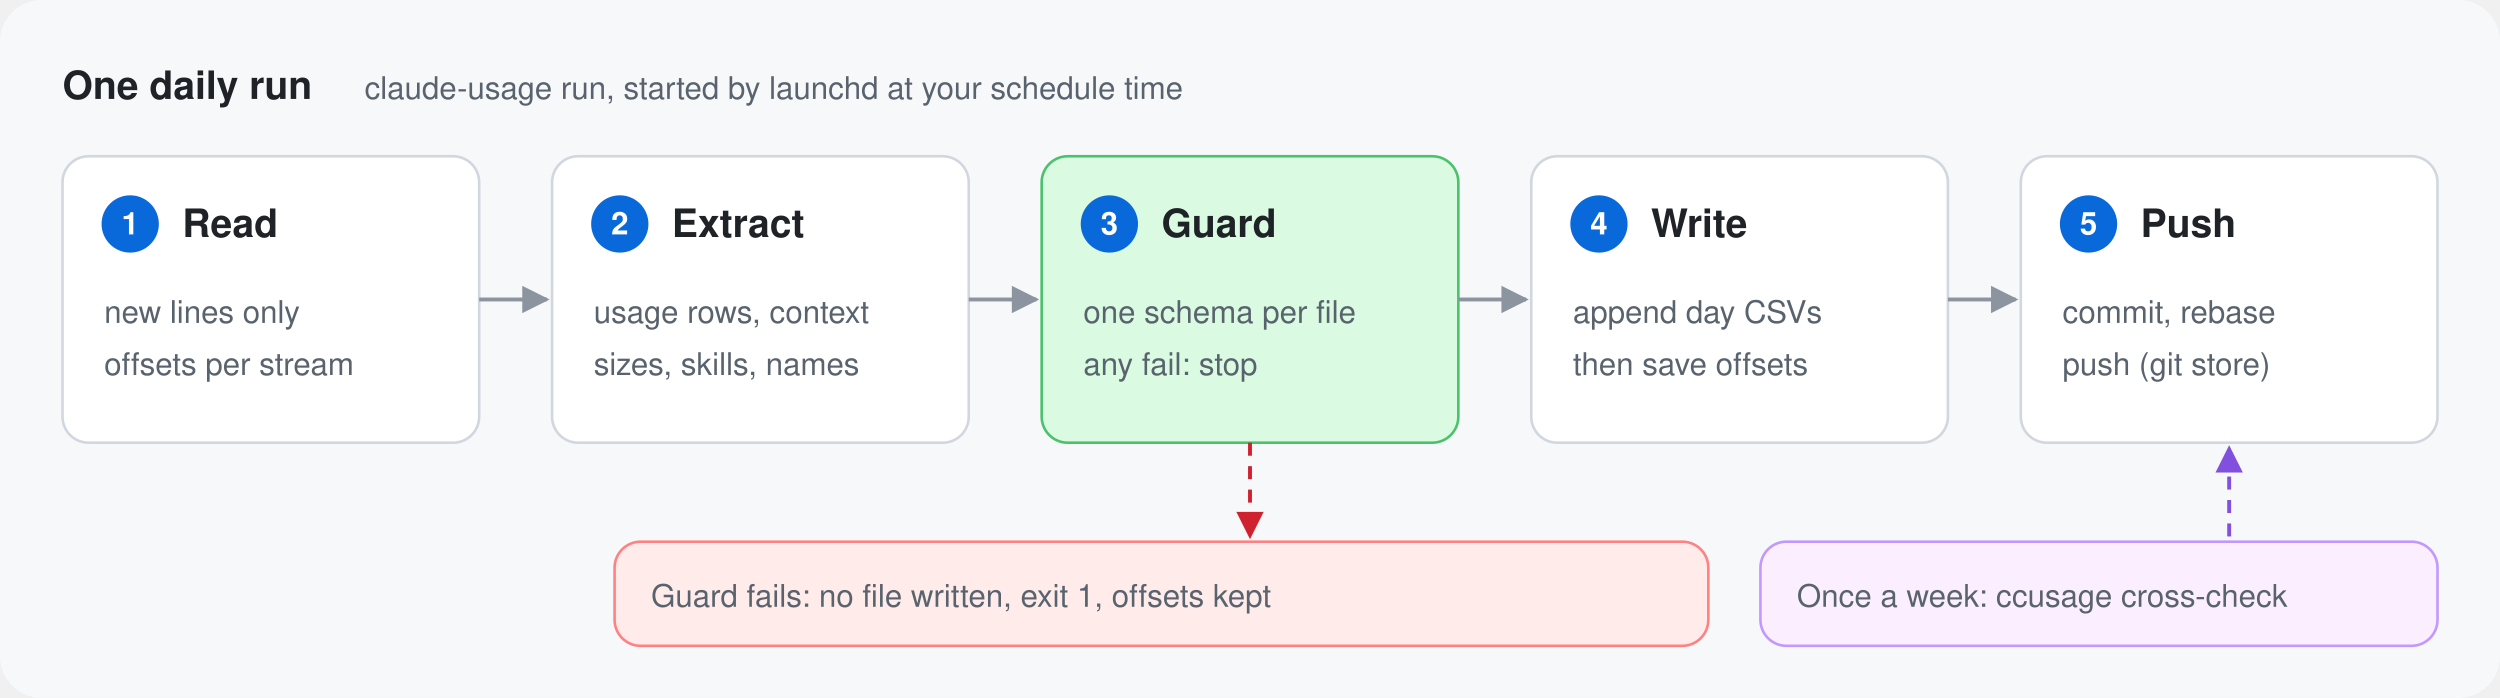
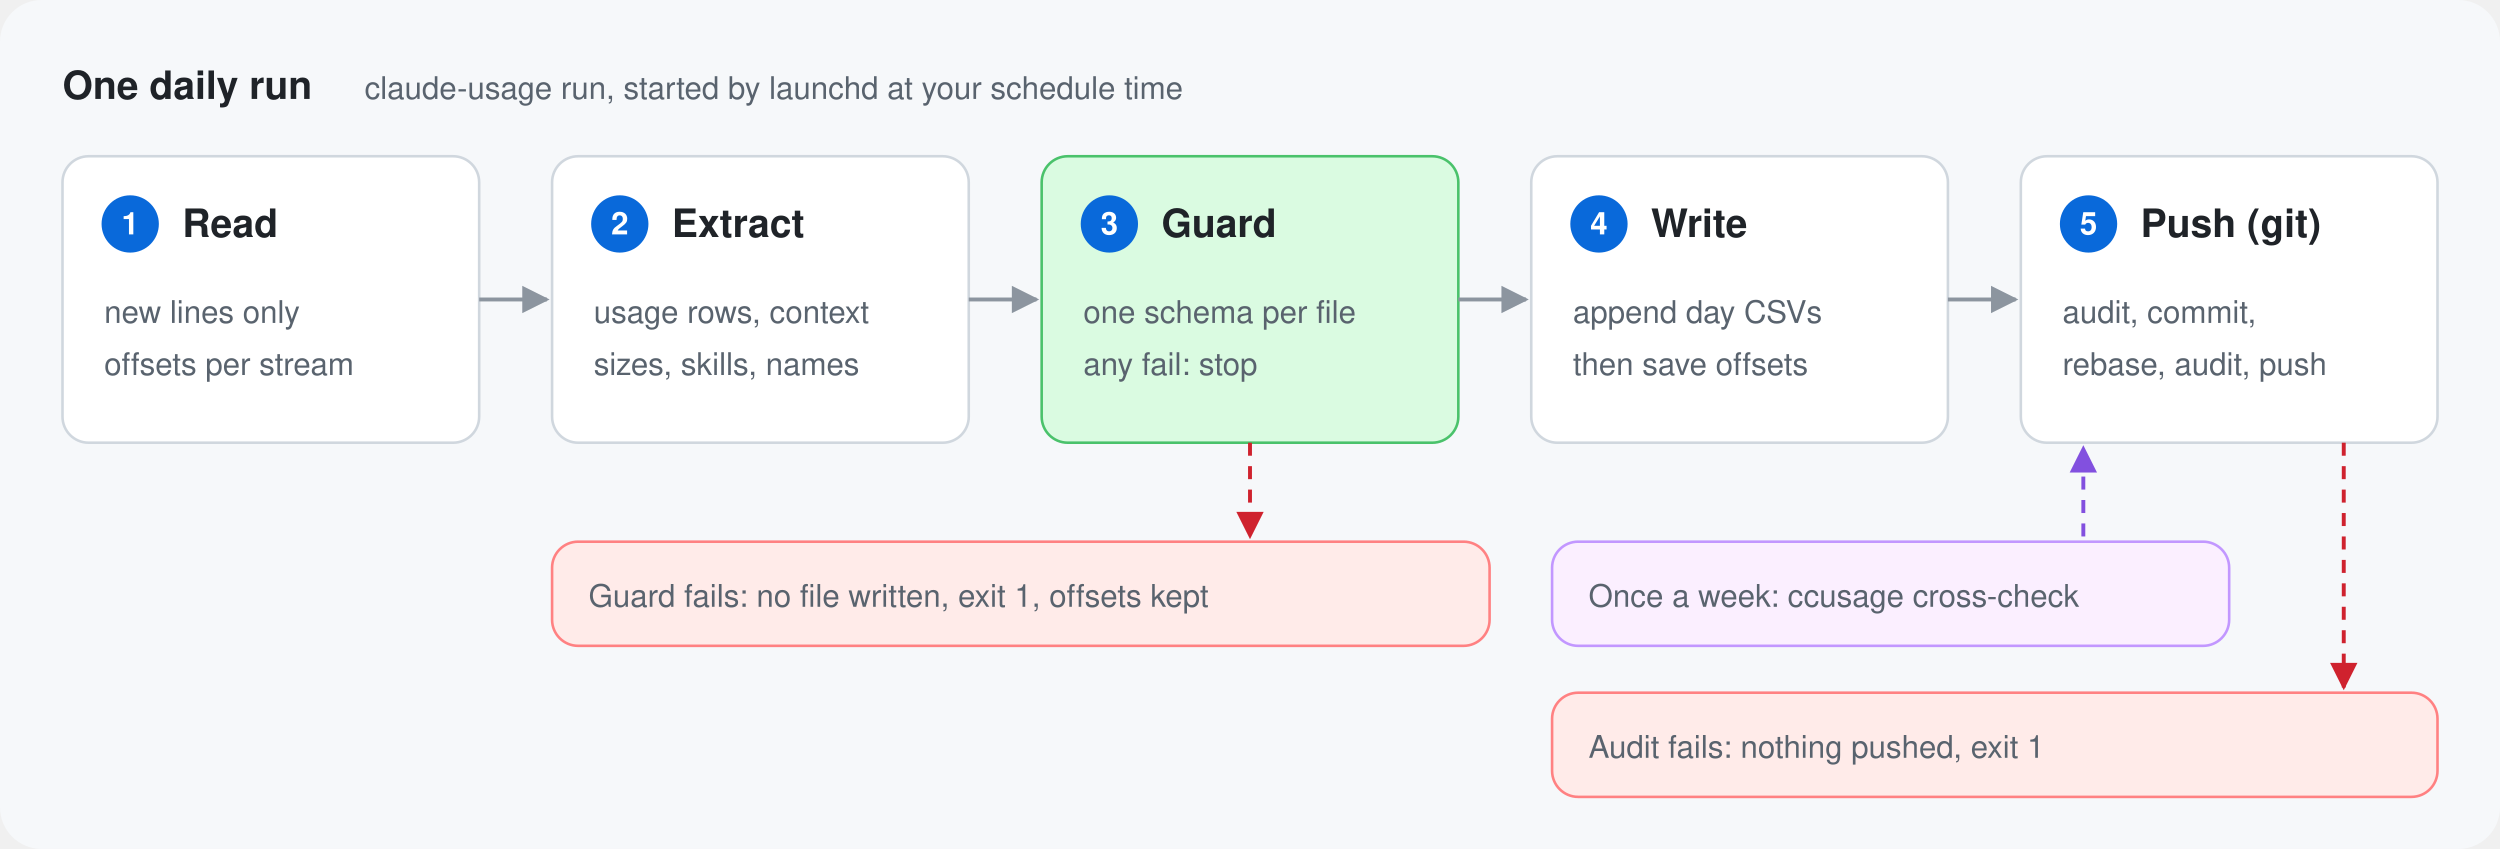
- <svg xmlns="http://www.w3.org/2000/svg" width="960" height="268" viewBox="0 0 960 268" role="img" aria-labelledby="title desc">
+ <svg xmlns="http://www.w3.org/2000/svg" width="960" height="326" viewBox="0 0 960 326" role="img" aria-labelledby="title desc">
  <style>
    .bg { fill: #f6f8fa; }
    .card { fill: #ffffff; stroke: #d0d7de; stroke-width: 1; }
    .blue { fill: #ddf4ff; stroke: #54aeff; stroke-width: 1; }
    .green { fill: #dafbe1; stroke: #4ac26b; stroke-width: 1; }
    .orange { fill: #fff1e5; stroke: #fb8f44; stroke-width: 1; }
    .purple { fill: #fbefff; stroke: #c297ff; stroke-width: 1; }
    .red { fill: #ffebe9; stroke: #ff8182; stroke-width: 1; }
    .ink { fill: #59636e; }
    text { fill: #1f2328; font-family: -apple-system, BlinkMacSystemFont, "Segoe UI", Helvetica, Arial, sans-serif; font-size: 13px; }
    .h { font-size: 15px; font-weight: 600; }
    .b { font-weight: 600; }
    .s { font-size: 12px; fill: #59636e; }
    .mono { font-family: ui-monospace, SFMono-Regular, Menlo, Consolas, monospace; }
    .num { fill: #ffffff; font-size: 12px; font-weight: 600; }
    .line { stroke: #8c959f; stroke-width: 1.5; fill: none; }
    .line-blue { stroke: #0969da; stroke-width: 1.5; fill: none; }
    .line-purple { stroke: #8250df; stroke-width: 1.5; fill: none; stroke-dasharray: 5 4; }
    .line-red { stroke: #cf222e; stroke-width: 1.5; fill: none; stroke-dasharray: 5 4; }
    .a-grey { fill: #8c959f; }
    .a-blue { fill: #0969da; }
    .a-purple { fill: #8250df; }
    .a-red { fill: #cf222e; }
    .dot-blue { fill: #0969da; }
    .dot-green { fill: #1a7f37; }
    .dot-orange { fill: #bc4c00; }
    @media (prefers-color-scheme: dark) {
      .bg { fill: #0d1117; }
      .card { fill: #161b22; stroke: #30363d; }
      .blue { fill: #0f2140; stroke: #1f6feb; }
      .green { fill: #0f2a1a; stroke: #2ea043; }
      .orange { fill: #2b1a0c; stroke: #db6d28; }
      .purple { fill: #231a36; stroke: #8957e5; }
      .red { fill: #2d1214; stroke: #da3633; }
      .ink { fill: #9198a1; }
      text { fill: #e6edf3; }
      .s { fill: #9198a1; }
      .num { fill: #0d1117; }
      .line { stroke: #6e7681; }
      .line-blue { stroke: #4493f8; }
      .line-purple { stroke: #ab7df8; }
      .line-red { stroke: #f85149; }
      .a-grey { fill: #6e7681; }
      .a-blue { fill: #4493f8; }
      .a-purple { fill: #ab7df8; }
      .a-red { fill: #f85149; }
      .dot-blue { fill: #4493f8; }
      .dot-green { fill: #3fb950; }
      .dot-orange { fill: #f0883e; }
    }
  </style>
  <defs>
    <marker id="m-grey" viewBox="0 0 10 10" refX="9" refY="5" markerWidth="7" markerHeight="7" orient="auto-start-reverse">
      <path class="a-grey" d="M0,0 L10,5 L0,10 z" />
    </marker>
    <marker id="m-blue" viewBox="0 0 10 10" refX="9" refY="5" markerWidth="7" markerHeight="7" orient="auto-start-reverse">
      <path class="a-blue" d="M0,0 L10,5 L0,10 z" />
    </marker>
    <marker id="m-purple" viewBox="0 0 10 10" refX="9" refY="5" markerWidth="7" markerHeight="7" orient="auto-start-reverse">
      <path class="a-purple" d="M0,0 L10,5 L0,10 z" />
    </marker>
    <marker id="m-red" viewBox="0 0 10 10" refX="9" refY="5" markerWidth="7" markerHeight="7" orient="auto-start-reverse">
      <path class="a-red" d="M0,0 L10,5 L0,10 z" />
    </marker>
  </defs>
-   <rect class="bg" x="0" y="0" width="960" height="268" rx="16" />
+   <rect class="bg" x="0" y="0" width="960" height="326" rx="16" />
  <text x="24" y="38" class="h">One daily run</text>
  <text x="140" y="38" class="s">claude-usage run, started by launchd at your schedule time</text>
  <rect class="card" x="24" y="60" width="160" height="110" rx="10" />
  <circle class="dot-blue" cx="50" cy="86" r="11" />
  <text x="50" y="90" class="num" text-anchor="middle">1</text>
  <text x="70" y="91" class="h">Read</text>
  <text x="40" y="124" class="s">new lines only</text>
  <text x="40" y="144" class="s">offsets per stream</text>
  <path class="line" d="M184,115 L210,115" marker-end="url(#m-grey)" />
  <rect class="card" x="212" y="60" width="160" height="110" rx="10" />
  <circle class="dot-blue" cx="238" cy="86" r="11" />
  <text x="238" y="90" class="num" text-anchor="middle">2</text>
  <text x="258" y="91" class="h">Extract</text>
  <text x="228" y="124" class="s">usage rows, context</text>
  <text x="228" y="144" class="s">sizes, skills, names</text>
  <path class="line" d="M372,115 L398,115" marker-end="url(#m-grey)" />
  <rect class="green" x="400" y="60" width="160" height="110" rx="10" />
  <circle class="dot-blue" cx="426" cy="86" r="11" />
  <text x="426" y="90" class="num" text-anchor="middle">3</text>
  <text x="446" y="91" class="h">Guard</text>
  <text x="416" y="124" class="s">one schema per file</text>
  <text x="416" y="144" class="s">any fail: stop</text>
  <path class="line" d="M560,115 L586,115" marker-end="url(#m-grey)" />
  <rect class="card" x="588" y="60" width="160" height="110" rx="10" />
  <circle class="dot-blue" cx="614" cy="86" r="11" />
  <text x="614" y="90" class="num" text-anchor="middle">4</text>
  <text x="634" y="91" class="h">Write</text>
  <text x="604" y="124" class="s">append day CSVs</text>
  <text x="604" y="144" class="s">then save offsets</text>
  <path class="line" d="M748,115 L774,115" marker-end="url(#m-grey)" />
  <rect class="card" x="776" y="60" width="160" height="110" rx="10" />
  <circle class="dot-blue" cx="802" cy="86" r="11" />
  <text x="802" y="90" class="num" text-anchor="middle">5</text>
-   <text x="822" y="91" class="h">Push</text>
-   <text x="792" y="124" class="s">commit, rebase</text>
-   <text x="792" y="144" class="s">push (git store)</text>
+   <text x="822" y="91" class="h">Push (git)</text>
+   <text x="792" y="124" class="s">audit, commit,</text>
+   <text x="792" y="144" class="s">rebase, audit, push</text>
  <path class="line-red" d="M480,170 L480,206" marker-end="url(#m-red)" />
-   <rect class="red" x="236" y="208" width="420" height="40" rx="10" />
-   <text x="250" y="233" class="s">Guard fails: no file written, exit 1, offsets kept</text>
-   <path class="line-purple" d="M856,206 L856,172" marker-end="url(#m-purple)" />
-   <rect class="purple" x="676" y="208" width="260" height="40" rx="10" />
-   <text x="690" y="233" class="s">Once a week: ccusage cross-check</text>
+   <rect class="red" x="212" y="208" width="360" height="40" rx="10" />
+   <text x="226" y="233" class="s">Guard fails: no file written, exit 1, offsets kept</text>
+   <path class="line-purple" d="M800,206 L800,172" marker-end="url(#m-purple)" />
+   <rect class="purple" x="596" y="208" width="260" height="40" rx="10" />
+   <text x="610" y="233" class="s">Once a week: ccusage cross-check</text>
+   <path class="line-red" d="M900,170 L900,264" marker-end="url(#m-red)" />
+   <rect class="red" x="596" y="266" width="340" height="40" rx="10" />
+   <text x="610" y="291" class="s">Audit fails: nothing pushed, exit 1</text>
</svg>
